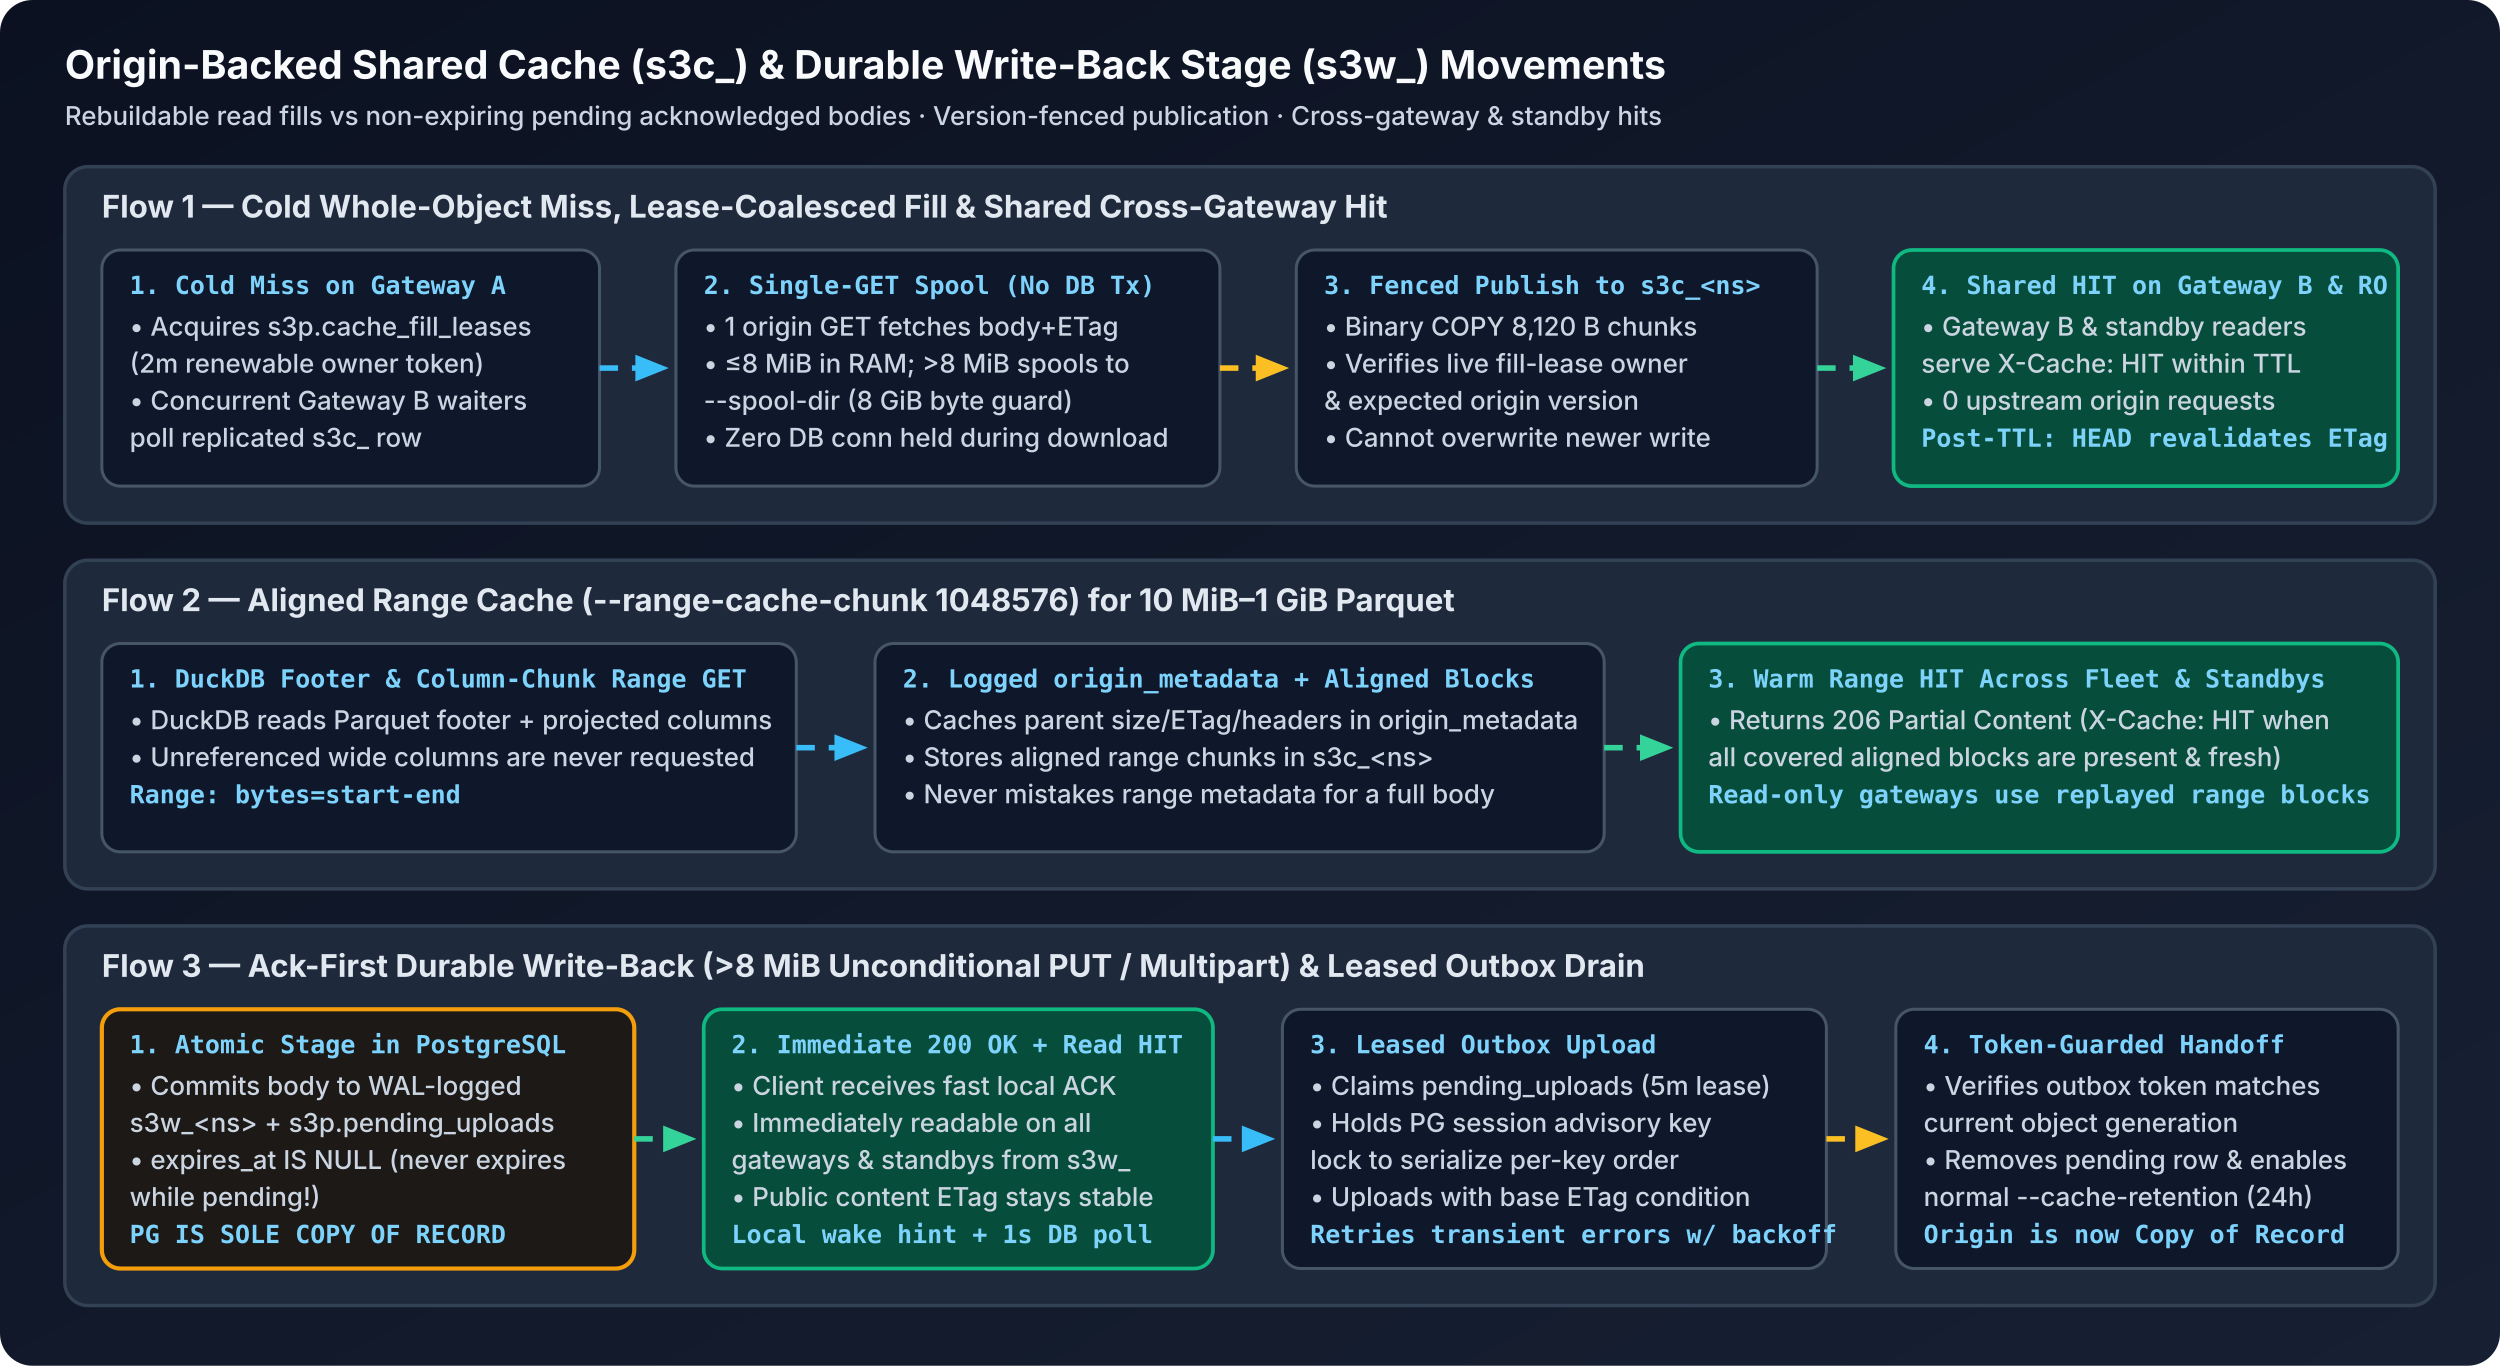
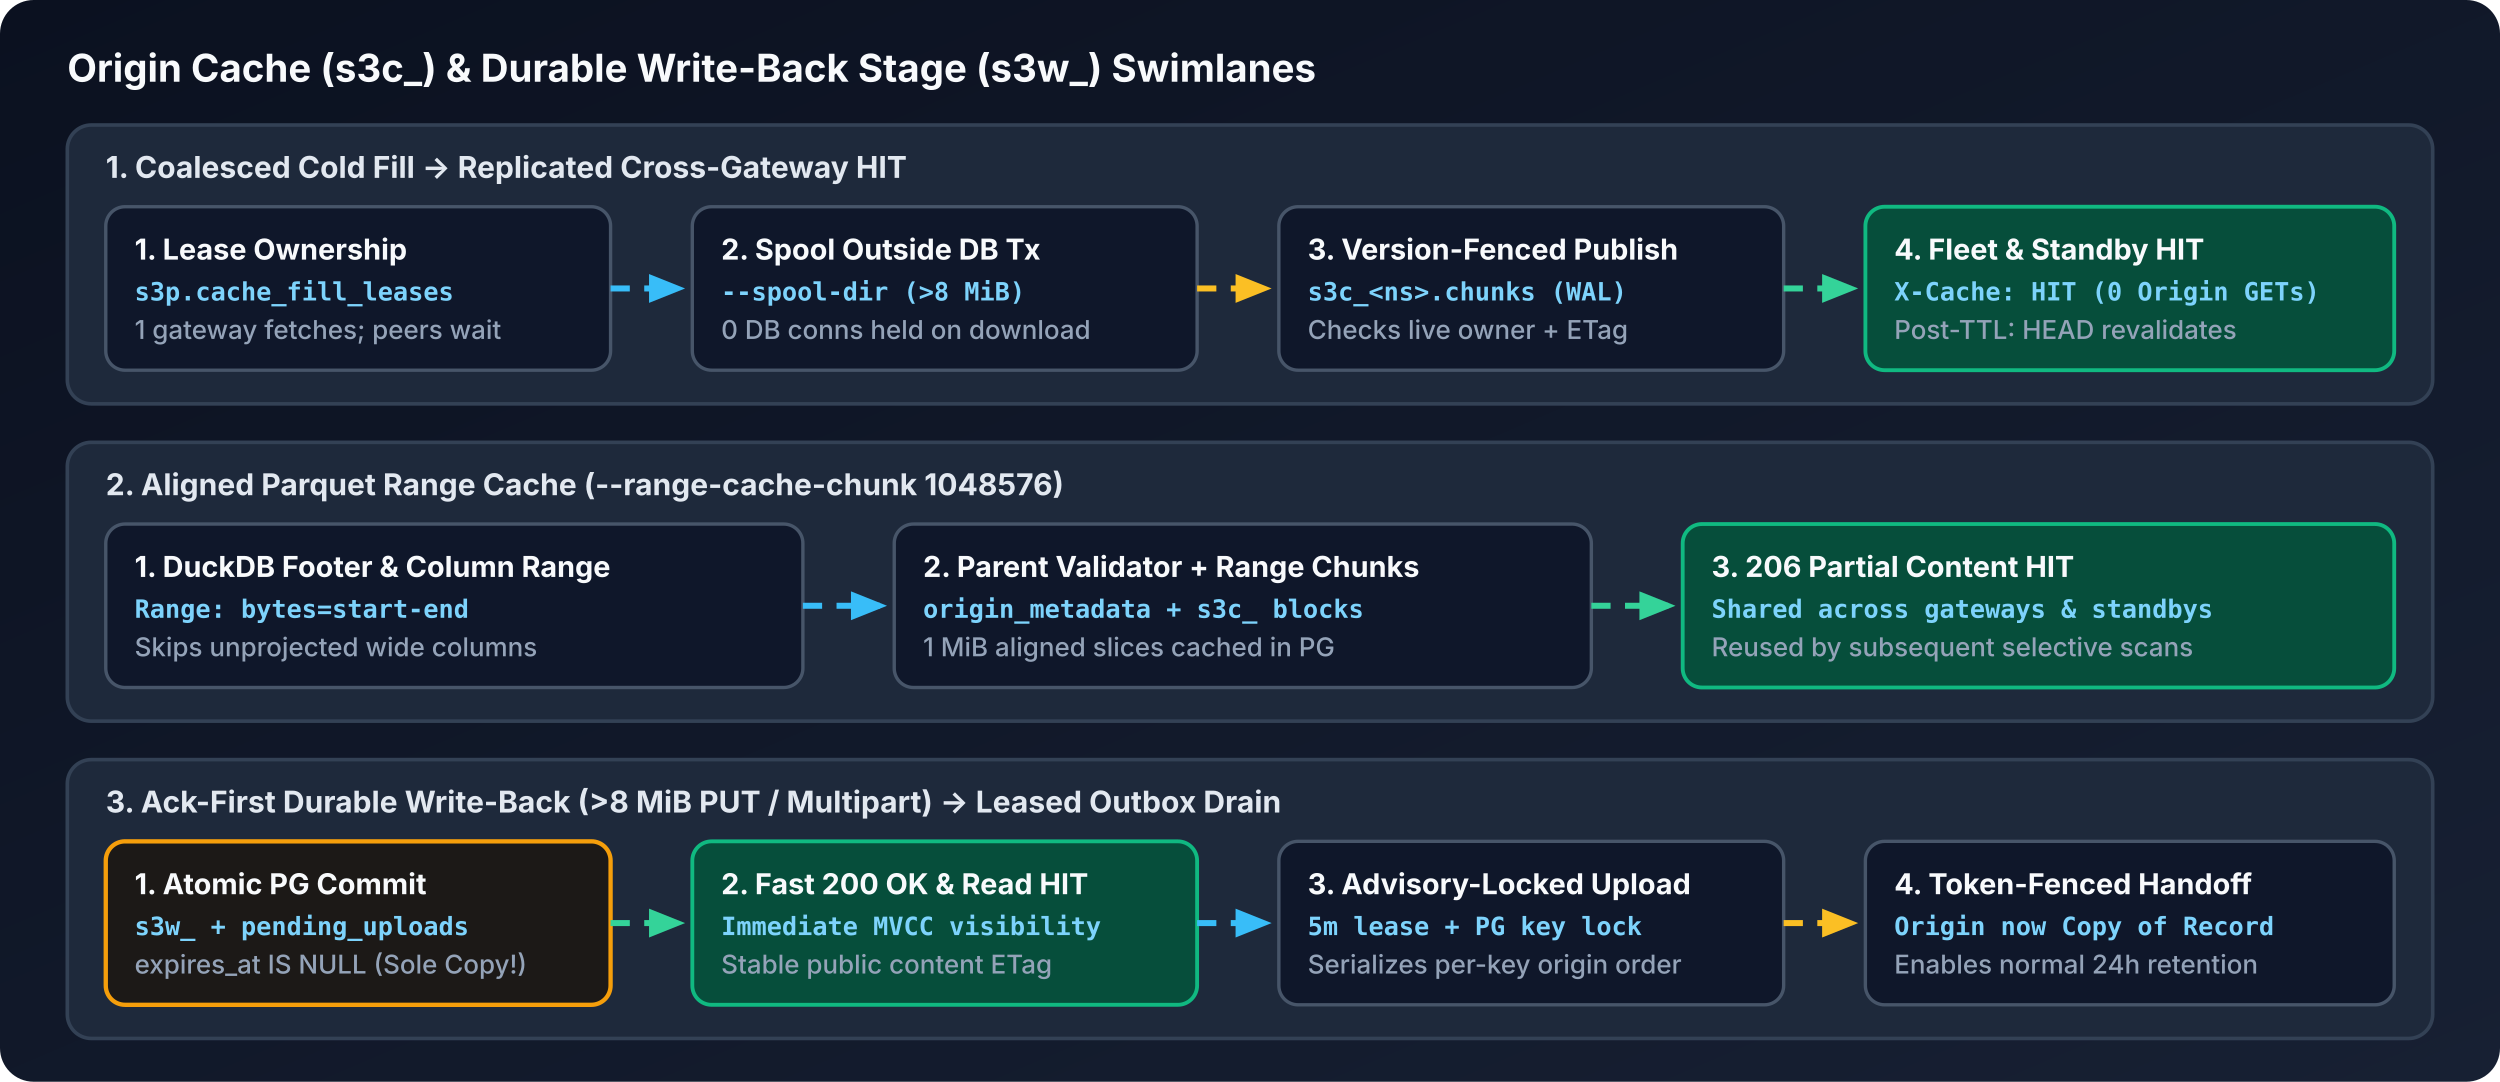
- <svg xmlns="http://www.w3.org/2000/svg" viewBox="0 0 1080 590" role="img" aria-labelledby="cache-title cache-desc">
+ <svg xmlns="http://www.w3.org/2000/svg" viewBox="0 0 1040 450" role="img" aria-labelledby="cache-title cache-desc">
  <defs>
-     <linearGradient id="bg3" x1="0" y1="0" x2="1" y2="1">
+     <linearGradient id="bg-c" x1="0" y1="0" x2="1" y2="1">
      <stop offset="0%" stop-color="#0b1120" />
      <stop offset="100%" stop-color="#172033" />
    </linearGradient>
-     <marker id="m-cyan" viewBox="0 0 10 10" refX="8" refY="5" markerWidth="6" markerHeight="6" orient="auto">
+     <marker id="mc" viewBox="0 0 10 10" refX="8" refY="5" markerWidth="6" markerHeight="6" orient="auto">
      <path d="M 0 1 L 10 5 L 0 9 z" fill="#38bdf8" />
    </marker>
-     <marker id="m-green" viewBox="0 0 10 10" refX="8" refY="5" markerWidth="6" markerHeight="6" orient="auto">
+     <marker id="mg" viewBox="0 0 10 10" refX="8" refY="5" markerWidth="6" markerHeight="6" orient="auto">
      <path d="M 0 1 L 10 5 L 0 9 z" fill="#34d399" />
    </marker>
-     <marker id="m-amber" viewBox="0 0 10 10" refX="8" refY="5" markerWidth="6" markerHeight="6" orient="auto">
+     <marker id="ma" viewBox="0 0 10 10" refX="8" refY="5" markerWidth="6" markerHeight="6" orient="auto">
      <path d="M 0 1 L 10 5 L 0 9 z" fill="#fbbf24" />
    </marker>
  </defs>
  <style>
-     .bg { fill: url(#bg3); }
-     .lane { fill: #1e293b; stroke: #334155; stroke-width: 1.5; rx: 10; }
-     .step { fill: #0f172a; stroke: #475569; stroke-width: 1.3; rx: 8; }
-     .step-warn { fill: #1c1917; stroke: #f59e0b; stroke-width: 1.8; rx: 8; }
-     .step-hit { fill: #064e3b; stroke: #10b981; stroke-width: 1.6; rx: 8; }
-     .title { fill: #f8fafc; font: 700 17px 'Inter', system-ui, sans-serif; }
-     .h2 { fill: #e2e8f0; font: 700 13.5px 'Inter', system-ui, sans-serif; }
-     .txt { fill: #cbd5e1; font: 500 11.2px 'Inter', system-ui, sans-serif; }
-     .mono { fill: #7dd3fc; font: 600 10.8px 'JetBrains Mono', monospace; }
-     .f-cyan { stroke: #38bdf8; stroke-width: 2.4; fill: none; stroke-dasharray: 8 6; animation: run 1.4s linear infinite; }
-     .f-green { stroke: #34d399; stroke-width: 2.4; fill: none; stroke-dasharray: 8 6; animation: run 1.4s linear infinite; }
-     .f-amber { stroke: #fbbf24; stroke-width: 2.4; fill: none; stroke-dasharray: 8 6; animation: run 1.6s linear infinite; }
-     @keyframes run { to { stroke-dashoffset: -28; } }
+     .bg { fill: url(#bg-c); }
+     .swim { fill: #1e293b; stroke: #334155; stroke-width: 1.5; rx: 10; }
+     .node { fill: #0f172a; stroke: #475569; stroke-width: 1.4; rx: 8; }
+     .node-hit { fill: #064e3b; stroke: #10b981; stroke-width: 1.6; rx: 8; }
+     .node-stage { fill: #1c1917; stroke: #f59e0b; stroke-width: 1.8; rx: 8; }
+     .title { fill: #f8fafc; font: 700 16px 'Inter', system-ui, sans-serif; }
+     .lane-title { fill: #e2e8f0; font: 700 12.5px 'Inter', system-ui, sans-serif; }
+     .h4 { fill: #f8fafc; font: 700 12px 'Inter', system-ui, sans-serif; }
+     .sub { fill: #94a3b8; font: 500 10.8px 'Inter', system-ui, sans-serif; }
+     .mono { fill: #7dd3fc; font: 600 10.5px 'JetBrains Mono', monospace; }
+     .fc { stroke: #38bdf8; stroke-width: 2.5; fill: none; stroke-dasharray: 8 6; animation: mv 1.3s linear infinite; }
+     .fg { stroke: #34d399; stroke-width: 2.5; fill: none; stroke-dasharray: 8 6; animation: mv 1.3s linear infinite; }
+     .fa { stroke: #fbbf24; stroke-width: 2.5; fill: none; stroke-dasharray: 8 6; animation: mv 1.5s linear infinite; }
+     @keyframes mv { to { stroke-dashoffset: -28; } }
    @media (prefers-reduced-motion: reduce) {
-       .f-cyan, .f-green, .f-amber { animation: none; }
+       .fc, .fg, .fa { animation: none; }
    }
  </style>
-   <rect width="1080" height="590" class="bg" rx="14" />
-   <text x="28" y="34" class="title">Origin-Backed Shared Cache (s3c_) &amp; Durable Write-Back Stage (s3w_) Movements</text>
-   <text x="28" y="54" class="txt">Rebuildable read fills vs non-expiring pending acknowledged bodies · Version-fenced publication · Cross-gateway &amp; standby hits</text>
-   <rect x="28" y="72" width="1024" height="154" class="lane" />
-   <text x="44" y="94" class="h2" fill="#38bdf8">Flow 1 — Cold Whole-Object Miss, Lease-Coalesced Fill &amp; Shared Cross-Gateway Hit</text>
-   <rect x="44" y="108" width="215" height="102" class="step" />
-   <text x="56" y="127" class="mono" fill="#38bdf8">1. Cold Miss on Gateway A</text>
-   <text x="56" y="145" class="txt">• Acquires s3p.cache_fill_leases</text>
-   <text x="56" y="161" class="txt">  (2m renewable owner token)</text>
-   <text x="56" y="177" class="txt">• Concurrent Gateway B waiters</text>
-   <text x="56" y="193" class="txt">  poll replicated s3c_ row</text>
-   <rect x="292" y="108" width="235" height="102" class="step" />
-   <text x="304" y="127" class="mono" fill="#fbbf24">2. Single-GET Spool (No DB Tx)</text>
-   <text x="304" y="145" class="txt">• 1 origin GET fetches body+ETag</text>
-   <text x="304" y="161" class="txt">• ≤8 MiB in RAM; &gt;8 MiB spools to</text>
-   <text x="304" y="177" class="txt">  --spool-dir (8 GiB byte guard)</text>
-   <text x="304" y="193" class="txt">• Zero DB conn held during download</text>
-   <rect x="560" y="108" width="225" height="102" class="step" />
-   <text x="572" y="127" class="mono" fill="#c084fc">3. Fenced Publish to s3c_&lt;ns&gt;</text>
-   <text x="572" y="145" class="txt">• Binary COPY 8,120 B chunks</text>
-   <text x="572" y="161" class="txt">• Verifies live fill-lease owner</text>
-   <text x="572" y="177" class="txt">  &amp; expected origin version</text>
-   <text x="572" y="193" class="txt">• Cannot overwrite newer write</text>
-   <rect x="818" y="108" width="218" height="102" class="step-hit" />
-   <text x="830" y="127" class="mono" fill="#6ee7b7">4. Shared HIT on Gateway B &amp; RO</text>
-   <text x="830" y="145" class="txt">• Gateway B &amp; standby readers</text>
-   <text x="830" y="161" class="txt">  serve X-Cache: HIT within TTL</text>
-   <text x="830" y="177" class="txt">• 0 upstream origin requests</text>
-   <text x="830" y="193" class="mono" fill="#a7f3d0">Post-TTL: HEAD revalidates ETag</text>
-   <path d="M 259 159 L 286 159" class="f-cyan" marker-end="url(#m-cyan)" />
-   <path d="M 527 159 L 554 159" class="f-amber" marker-end="url(#m-amber)" />
-   <path d="M 785 159 L 812 159" class="f-green" marker-end="url(#m-green)" />
-   <rect x="28" y="242" width="1024" height="142" class="lane" />
-   <text x="44" y="264" class="h2" fill="#34d399">Flow 2 — Aligned Range Cache (--range-cache-chunk 1048576) for 10 MiB–1 GiB Parquet</text>
-   <rect x="44" y="278" width="300" height="90" class="step" />
-   <text x="56" y="297" class="mono" fill="#38bdf8">1. DuckDB Footer &amp; Column-Chunk Range GET</text>
-   <text x="56" y="315" class="txt">• DuckDB reads Parquet footer + projected columns</text>
-   <text x="56" y="331" class="txt">• Unreferenced wide columns are never requested</text>
-   <text x="56" y="347" class="mono" fill="#93c5fd">Range: bytes=start-end</text>
-   <rect x="378" y="278" width="315" height="90" class="step" />
-   <text x="390" y="297" class="mono" fill="#fbbf24">2. Logged origin_metadata + Aligned Blocks</text>
-   <text x="390" y="315" class="txt">• Caches parent size/ETag/headers in origin_metadata</text>
-   <text x="390" y="331" class="txt">• Stores aligned range chunks in s3c_&lt;ns&gt;</text>
-   <text x="390" y="347" class="txt">• Never mistakes range metadata for a full body</text>
-   <rect x="726" y="278" width="310" height="90" class="step-hit" />
-   <text x="738" y="297" class="mono" fill="#6ee7b7">3. Warm Range HIT Across Fleet &amp; Standbys</text>
-   <text x="738" y="315" class="txt">• Returns 206 Partial Content (X-Cache: HIT when</text>
-   <text x="738" y="331" class="txt">  all covered aligned blocks are present &amp; fresh)</text>
-   <text x="738" y="347" class="mono" fill="#a7f3d0">Read-only gateways use replayed range blocks</text>
-   <path d="M 344 323 L 372 323" class="f-cyan" marker-end="url(#m-cyan)" />
-   <path d="M 693 323 L 720 323" class="f-green" marker-end="url(#m-green)" />
-   <rect x="28" y="400" width="1024" height="164" class="lane" />
-   <text x="44" y="422" class="h2" fill="#fbbf24">Flow 3 — Ack-First Durable Write-Back (&gt;8 MiB Unconditional PUT / Multipart) &amp; Leased Outbox Drain</text>
-   <rect x="44" y="436" width="230" height="112" class="step-warn" />
-   <text x="56" y="455" class="mono" fill="#fbbf24">1. Atomic Stage in PostgreSQL</text>
-   <text x="56" y="473" class="txt">• Commits body to WAL-logged</text>
-   <text x="56" y="489" class="txt">  s3w_&lt;ns&gt; + s3p.pending_uploads</text>
-   <text x="56" y="505" class="txt">• expires_at IS NULL (never expires</text>
-   <text x="56" y="521" class="txt">  while pending!)</text>
-   <text x="56" y="537" class="mono" fill="#f87171">PG IS SOLE COPY OF RECORD</text>
-   <rect x="304" y="436" width="220" height="112" class="step-hit" />
-   <text x="316" y="455" class="mono" fill="#6ee7b7">2. Immediate 200 OK + Read HIT</text>
-   <text x="316" y="473" class="txt">• Client receives fast local ACK</text>
-   <text x="316" y="489" class="txt">• Immediately readable on all</text>
-   <text x="316" y="505" class="txt">  gateways &amp; standbys from s3w_</text>
-   <text x="316" y="521" class="txt">• Public content ETag stays stable</text>
-   <text x="316" y="537" class="mono" fill="#a7f3d0">Local wake hint + 1s DB poll</text>
-   <rect x="554" y="436" width="235" height="112" class="step" />
-   <text x="566" y="455" class="mono" fill="#38bdf8">3. Leased Outbox Upload</text>
-   <text x="566" y="473" class="txt">• Claims pending_uploads (5m lease)</text>
-   <text x="566" y="489" class="txt">• Holds PG session advisory key</text>
-   <text x="566" y="505" class="txt">  lock to serialize per-key order</text>
-   <text x="566" y="521" class="txt">• Uploads with base ETag condition</text>
-   <text x="566" y="537" class="mono" fill="#93c5fd">Retries transient errors w/ backoff</text>
-   <rect x="819" y="436" width="217" height="112" class="step" />
-   <text x="831" y="455" class="mono" fill="#c084fc">4. Token-Guarded Handoff</text>
-   <text x="831" y="473" class="txt">• Verifies outbox token matches</text>
-   <text x="831" y="489" class="txt">  current object generation</text>
-   <text x="831" y="505" class="txt">• Removes pending row &amp; enables</text>
-   <text x="831" y="521" class="txt">  normal --cache-retention (24h)</text>
-   <text x="831" y="537" class="mono" fill="#34d399">Origin is now Copy of Record</text>
-   <path d="M 274 492 L 298 492" class="f-green" marker-end="url(#m-green)" />
-   <path d="M 524 492 L 548 492" class="f-cyan" marker-end="url(#m-cyan)" />
-   <path d="M 789 492 L 813 492" class="f-amber" marker-end="url(#m-amber)" />
+   <rect width="1040" height="450" class="bg" rx="14" />
+   <text x="28" y="34" class="title">Origin Cache (s3c_) &amp; Durable Write-Back Stage (s3w_) Swimlanes</text>
+   <rect x="28" y="52" width="984" height="116" class="swim" />
+   <text x="44" y="74" class="lane-title" fill="#38bdf8">1. Coalesced Cold Fill → Replicated Cross-Gateway HIT</text>
+   <rect x="44" y="86" width="210" height="68" class="node" />
+   <text x="56" y="108" class="h4">1. Lease Ownership</text>
+   <text x="56" y="125" class="mono">s3p.cache_fill_leases</text>
+   <text x="56" y="141" class="sub">1 gateway fetches; peers wait</text>
+   <rect x="288" y="86" width="210" height="68" class="node" />
+   <text x="300" y="108" class="h4">2. Spool Outside DB Tx</text>
+   <text x="300" y="125" class="mono">--spool-dir (&gt;8 MiB)</text>
+   <text x="300" y="141" class="sub">0 DB conns held on download</text>
+   <rect x="532" y="86" width="210" height="68" class="node" />
+   <text x="544" y="108" class="h4">3. Version-Fenced Publish</text>
+   <text x="544" y="125" class="mono">s3c_&lt;ns&gt;.chunks (WAL)</text>
+   <text x="544" y="141" class="sub">Checks live owner + ETag</text>
+   <rect x="776" y="86" width="220" height="68" class="node-hit" />
+   <text x="788" y="108" class="h4" fill="#6ee7b7">4. Fleet &amp; Standby HIT</text>
+   <text x="788" y="125" class="mono" fill="#a7f3d0">X-Cache: HIT (0 Origin GETs)</text>
+   <text x="788" y="141" class="sub">Post-TTL: HEAD revalidates</text>
+   <path d="M 254 120 L 282 120" class="fc" marker-end="url(#mc)" />
+   <path d="M 498 120 L 526 120" class="fa" marker-end="url(#ma)" />
+   <path d="M 742 120 L 770 120" class="fg" marker-end="url(#mg)" />
+   <rect x="28" y="184" width="984" height="116" class="swim" />
+   <text x="44" y="206" class="lane-title" fill="#34d399">2. Aligned Parquet Range Cache (--range-cache-chunk 1048576)</text>
+   <rect x="44" y="218" width="290" height="68" class="node" />
+   <text x="56" y="240" class="h4">1. DuckDB Footer &amp; Column Range</text>
+   <text x="56" y="257" class="mono">Range: bytes=start-end</text>
+   <text x="56" y="273" class="sub">Skips unprojected wide columns</text>
+   <rect x="372" y="218" width="290" height="68" class="node" />
+   <text x="384" y="240" class="h4">2. Parent Validator + Range Chunks</text>
+   <text x="384" y="257" class="mono">origin_metadata + s3c_ blocks</text>
+   <text x="384" y="273" class="sub">1 MiB aligned slices cached in PG</text>
+   <rect x="700" y="218" width="296" height="68" class="node-hit" />
+   <text x="712" y="240" class="h4" fill="#6ee7b7">3. 206 Partial Content HIT</text>
+   <text x="712" y="257" class="mono" fill="#a7f3d0">Shared across gateways &amp; standbys</text>
+   <text x="712" y="273" class="sub">Reused by subsequent selective scans</text>
+   <path d="M 334 252 L 366 252" class="fc" marker-end="url(#mc)" />
+   <path d="M 662 252 L 694 252" class="fg" marker-end="url(#mg)" />
+   <rect x="28" y="316" width="984" height="116" class="swim" />
+   <text x="44" y="338" class="lane-title" fill="#fbbf24">3. Ack-First Durable Write-Back (&gt;8 MiB PUT / Multipart) → Leased Outbox Drain</text>
+   <rect x="44" y="350" width="210" height="68" class="node-stage" />
+   <text x="56" y="372" class="h4" fill="#fbbf24">1. Atomic PG Commit</text>
+   <text x="56" y="389" class="mono" fill="#fde68a">s3w_ + pending_uploads</text>
+   <text x="56" y="405" class="sub">expires_at IS NULL (Sole Copy!)</text>
+   <rect x="288" y="350" width="210" height="68" class="node-hit" />
+   <text x="300" y="372" class="h4" fill="#6ee7b7">2. Fast 200 OK &amp; Read HIT</text>
+   <text x="300" y="389" class="mono" fill="#a7f3d0">Immediate MVCC visibility</text>
+   <text x="300" y="405" class="sub">Stable public content ETag</text>
+   <rect x="532" y="350" width="210" height="68" class="node" />
+   <text x="544" y="372" class="h4">3. Advisory-Locked Upload</text>
+   <text x="544" y="389" class="mono">5m lease + PG key lock</text>
+   <text x="544" y="405" class="sub">Serializes per-key origin order</text>
+   <rect x="776" y="350" width="220" height="68" class="node" />
+   <text x="788" y="372" class="h4" fill="#c084fc">4. Token-Fenced Handoff</text>
+   <text x="788" y="389" class="mono">Origin now Copy of Record</text>
+   <text x="788" y="405" class="sub">Enables normal 24h retention</text>
+   <path d="M 254 384 L 282 384" class="fg" marker-end="url(#mg)" />
+   <path d="M 498 384 L 526 384" class="fc" marker-end="url(#mc)" />
+   <path d="M 742 384 L 770 384" class="fa" marker-end="url(#ma)" />
</svg>
